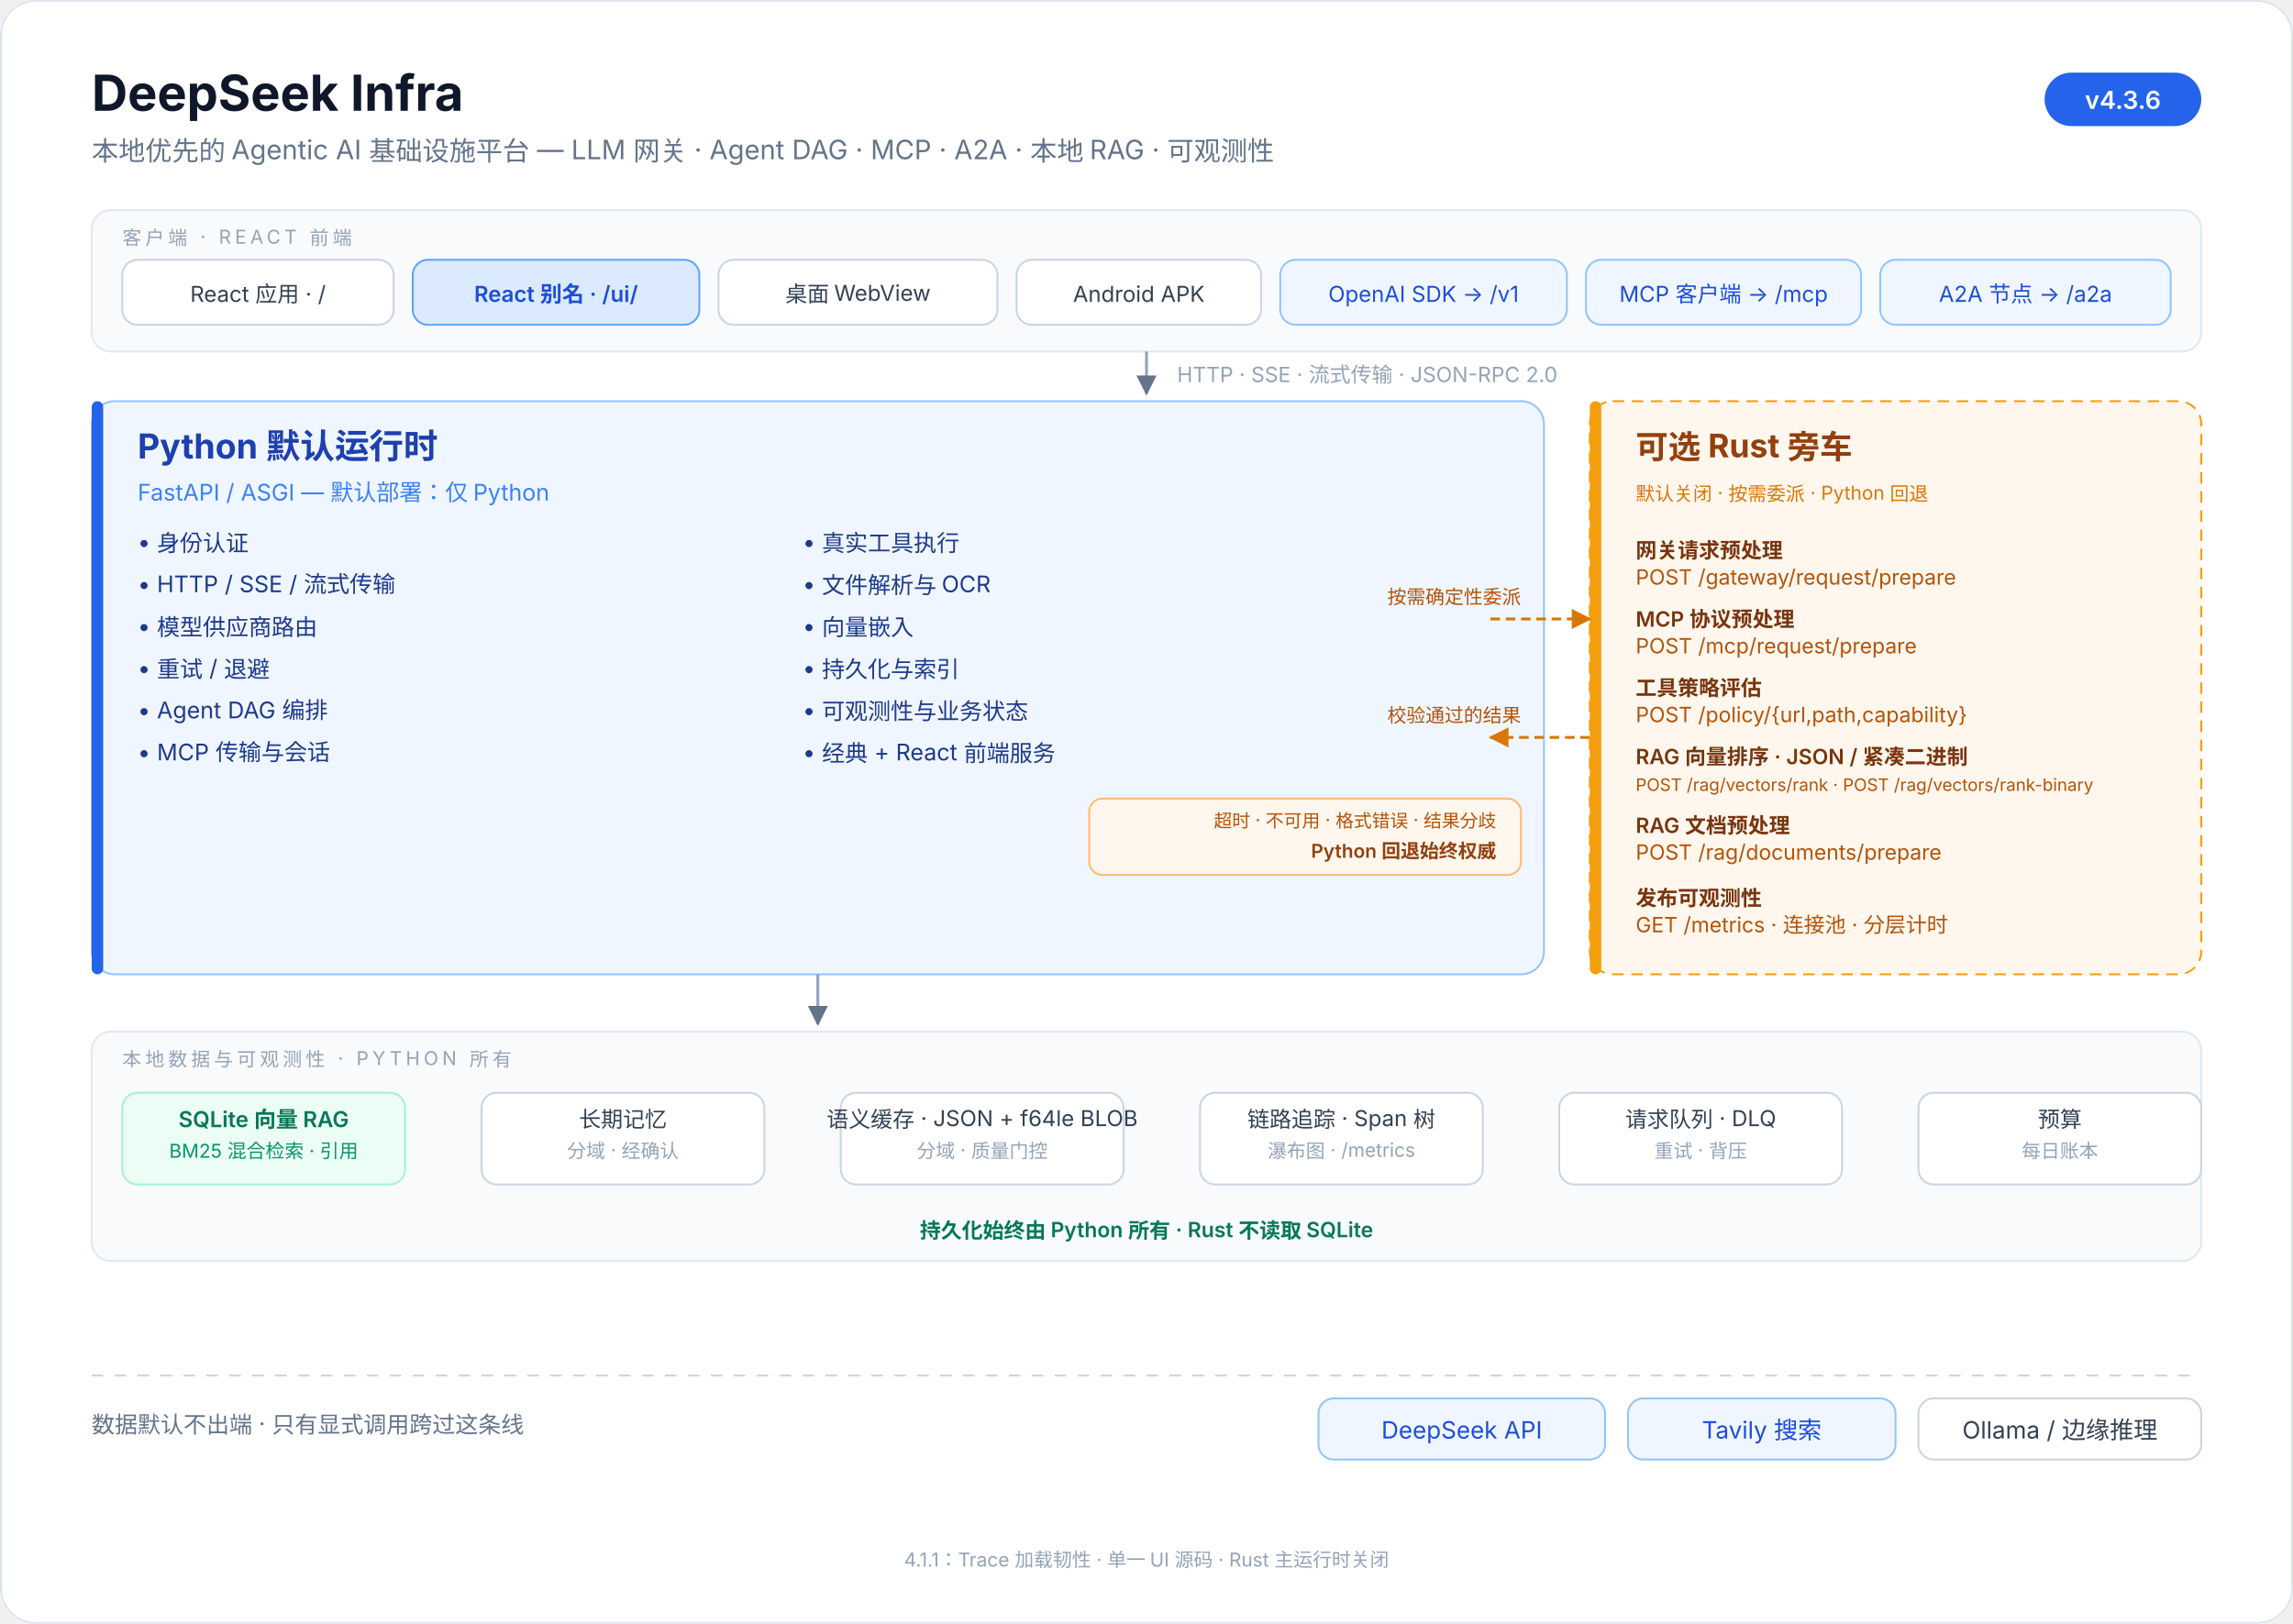
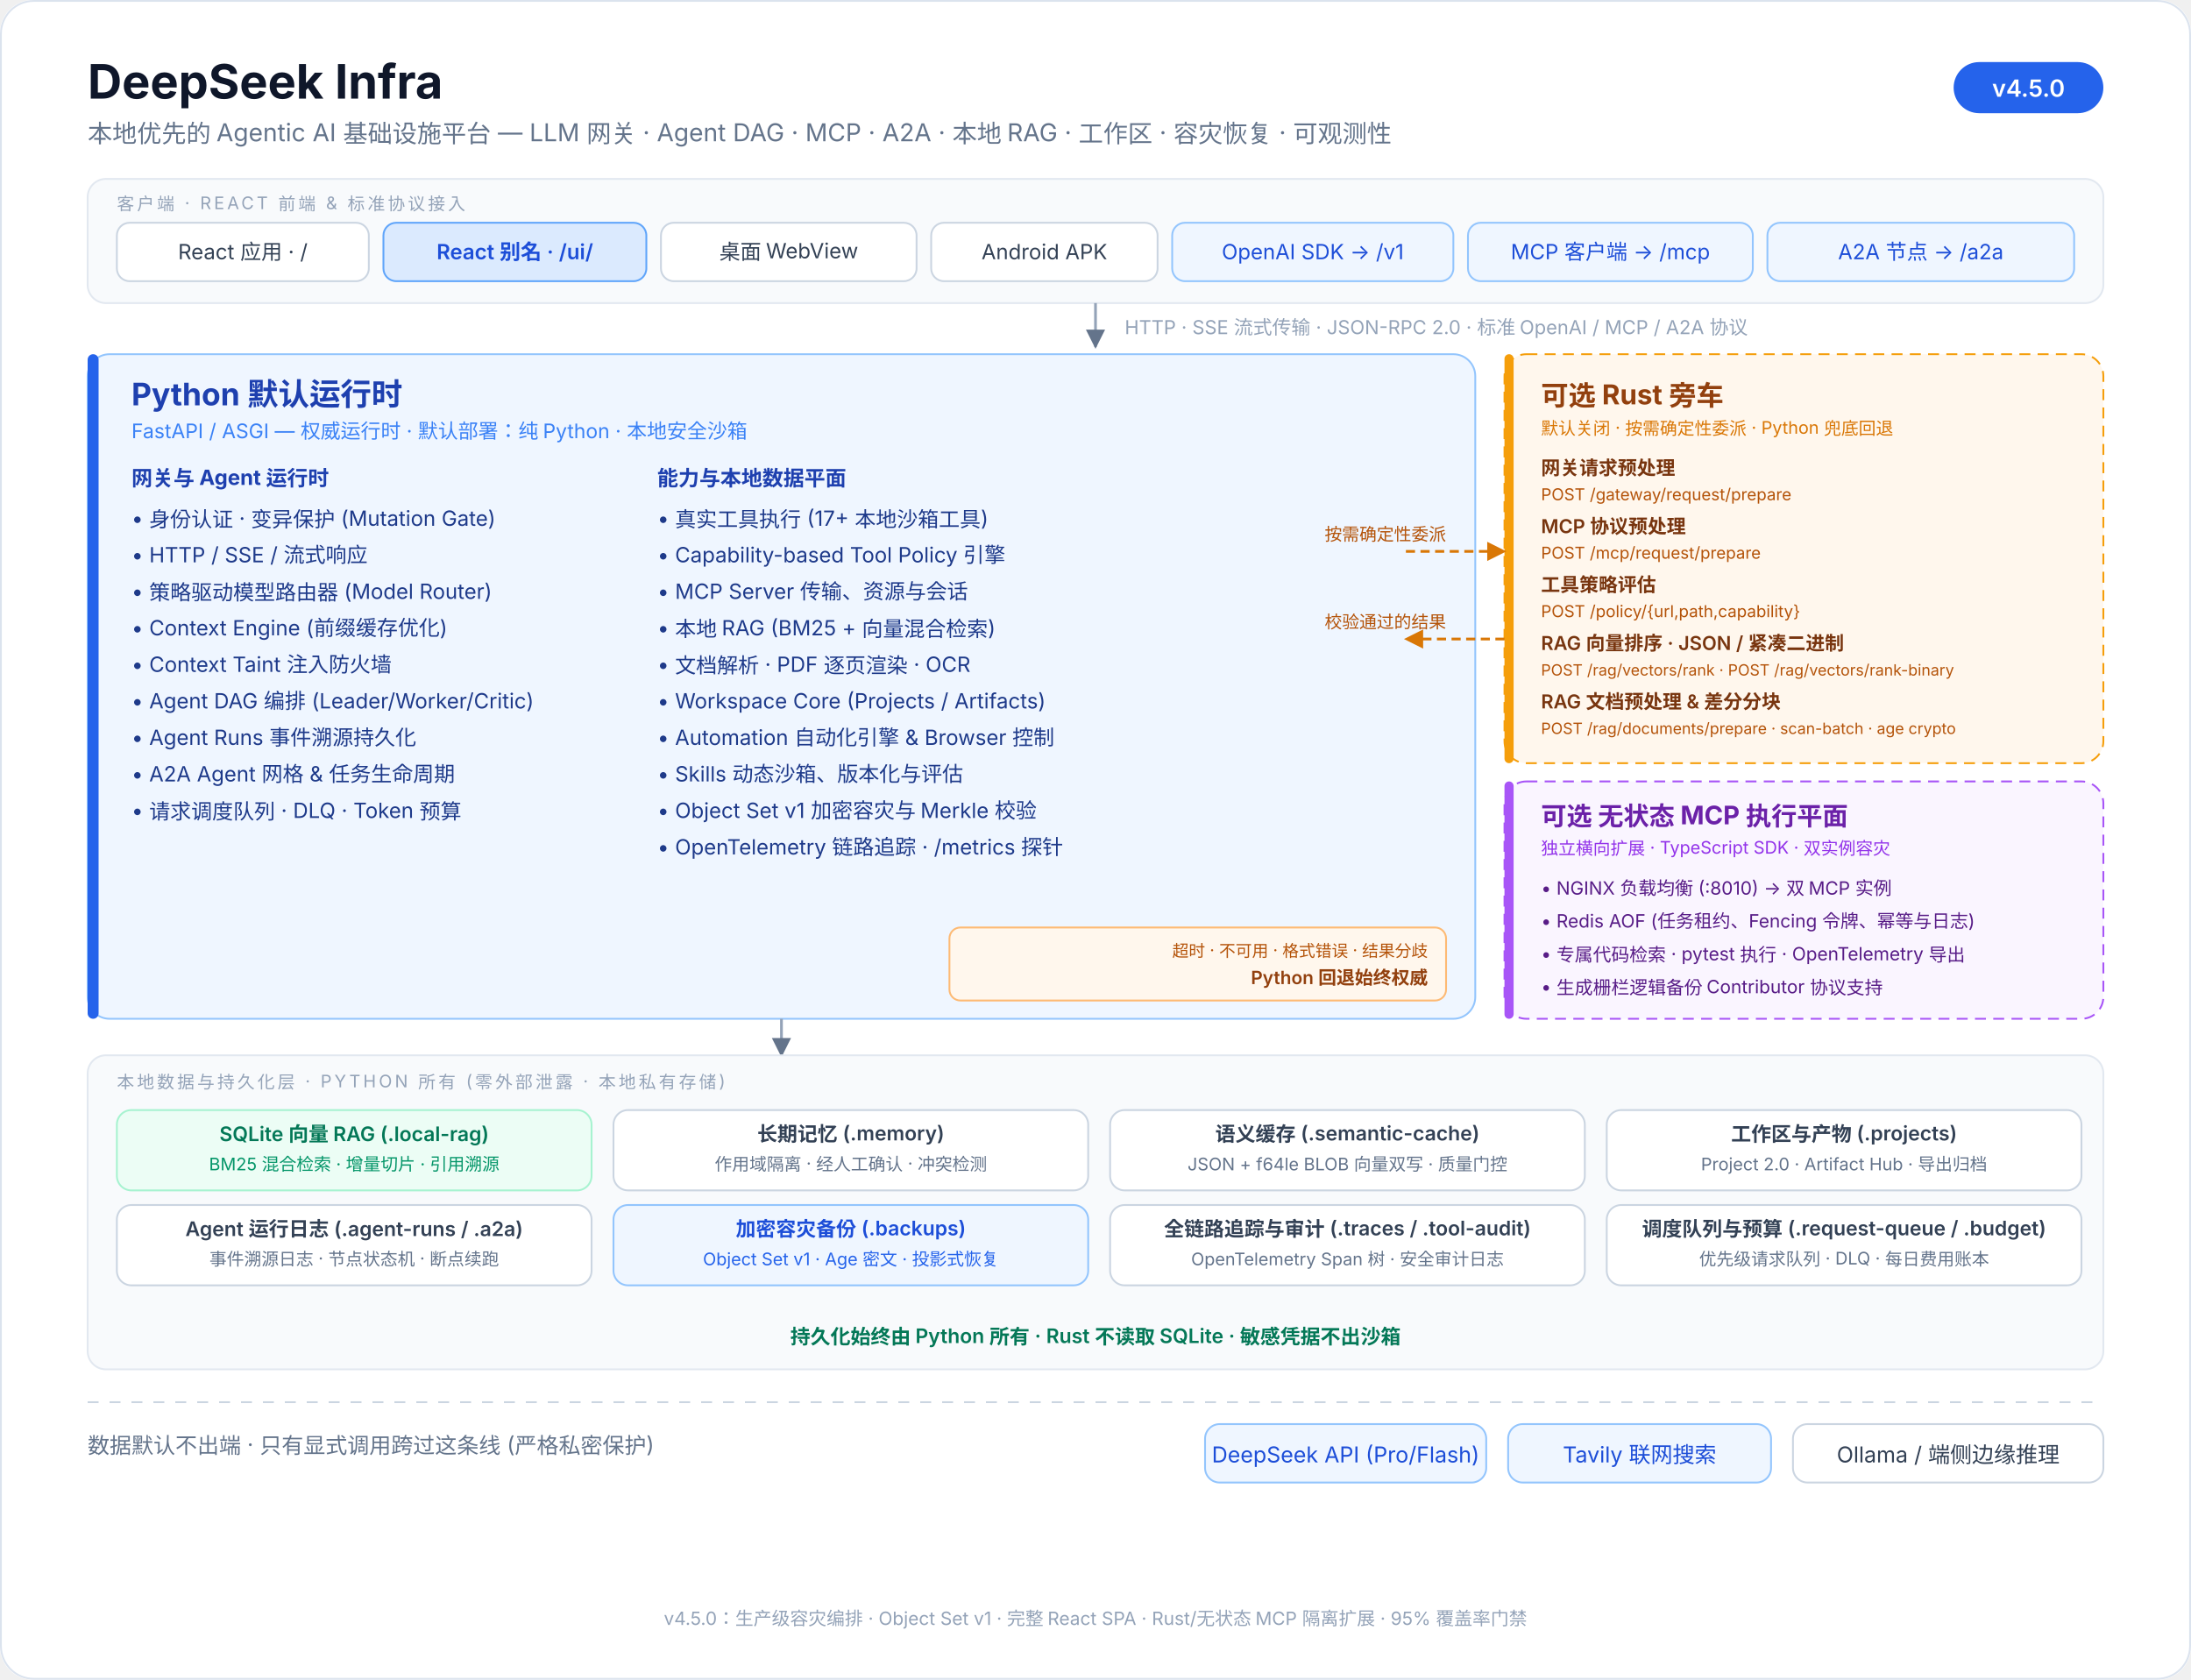
- <svg xmlns="http://www.w3.org/2000/svg" viewBox="0 0 1200 850" font-family="ui-sans-serif, system-ui, -apple-system, 'Segoe UI', 'PingFang SC', 'Microsoft YaHei', sans-serif">
+ <svg xmlns="http://www.w3.org/2000/svg" viewBox="0 0 1200 920" font-family="ui-sans-serif, system-ui, -apple-system, 'Segoe UI', 'PingFang SC', 'Microsoft YaHei', sans-serif">
  <defs>
    <marker id="arrow" viewBox="0 0 10 10" refX="9" refY="5" markerWidth="7" markerHeight="7" orient="auto-start-reverse">
      <path d="M 0 0 L 10 5 L 0 10 z" fill="#64748b" />
    </marker>
    <marker id="rust-arrow" viewBox="0 0 10 10" refX="9" refY="5" markerWidth="7" markerHeight="7" orient="auto-start-reverse">
      <path d="M 0 0 L 10 5 L 0 10 z" fill="#d97706" />
    </marker>
  </defs>
-   <rect x="0" y="0" width="1200" height="850" rx="18" fill="#ffffff" />
-   <rect x="0.5" y="0.5" width="1199" height="849" rx="18" fill="none" stroke="#dbe3ee" />
-   <text x="48" y="58" font-size="26" font-weight="700" fill="#0f172a">DeepSeek Infra</text>
-   <text x="48" y="84" font-size="14" fill="#64748b">本地优先的 Agentic AI 基础设施平台 — LLM 网关 · Agent DAG · MCP · A2A · 本地 RAG · 可观测性</text>
-   <rect x="1070" y="38" width="82" height="28" rx="14" fill="#2563eb" />
-   <text x="1111" y="57" font-size="13" font-weight="600" fill="#ffffff" text-anchor="middle">v4.3.6</text>
-   <rect x="48" y="110" width="1104" height="74" rx="10" fill="#f8fafc" stroke="#e2e8f0" />
-   <text x="64" y="128" font-size="10" letter-spacing="2" fill="#94a3b8">客户端 · REACT 前端</text>
+   <rect x="0" y="0" width="1200" height="920" rx="18" fill="#ffffff" />
+   <rect x="0.5" y="0.5" width="1199" height="919" rx="18" fill="none" stroke="#dbe3ee" />
+   <text x="48" y="54" font-size="26" font-weight="700" fill="#0f172a">DeepSeek Infra</text>
+   <text x="48" y="78" font-size="13.5" fill="#64748b">本地优先的 Agentic AI 基础设施平台 — LLM 网关 · Agent DAG · MCP · A2A · 本地 RAG · 工作区 · 容灾恢复 · 可观测性</text>
+   <rect x="1070" y="34" width="82" height="28" rx="14" fill="#2563eb" />
+   <text x="1111" y="53" font-size="13" font-weight="600" fill="#ffffff" text-anchor="middle">v4.5.0</text>
+   <rect x="48" y="98" width="1104" height="68" rx="10" fill="#f8fafc" stroke="#e2e8f0" />
+   <text x="64" y="115" font-size="9.5" letter-spacing="1.5" fill="#94a3b8">客户端 · REACT 前端 &amp; 标准协议接入</text>
  <g font-size="11.5" fill="#334155" text-anchor="middle">
-     <rect x="64" y="136" width="142" height="34" rx="8" fill="#ffffff" stroke="#cbd5e1" />
-     <text x="135" y="158">React 应用 · /</text>
-     <rect x="216" y="136" width="150" height="34" rx="8" fill="#dbeafe" stroke="#60a5fa" />
-     <text x="291" y="158" fill="#1d4ed8" font-weight="600">React 别名 · /ui/</text>
-     <rect x="376" y="136" width="146" height="34" rx="8" fill="#ffffff" stroke="#cbd5e1" />
-     <text x="449" y="158">桌面 WebView</text>
-     <rect x="532" y="136" width="128" height="34" rx="8" fill="#ffffff" stroke="#cbd5e1" />
-     <text x="596" y="158">Android APK</text>
-     <rect x="670" y="136" width="150" height="34" rx="8" fill="#eff6ff" stroke="#93c5fd" />
-     <text x="745" y="158" fill="#1d4ed8">OpenAI SDK → /v1</text>
-     <rect x="830" y="136" width="144" height="34" rx="8" fill="#eff6ff" stroke="#93c5fd" />
-     <text x="902" y="158" fill="#1d4ed8">MCP 客户端 → /mcp</text>
-     <rect x="984" y="136" width="152" height="34" rx="8" fill="#eff6ff" stroke="#93c5fd" />
-     <text x="1060" y="158" fill="#1d4ed8">A2A 节点 → /a2a</text>
+     <rect x="64" y="122" width="138" height="32" rx="7" fill="#ffffff" stroke="#cbd5e1" />
+     <text x="133" y="142">React 应用 · /</text>
+     <rect x="210" y="122" width="144" height="32" rx="7" fill="#dbeafe" stroke="#60a5fa" />
+     <text x="282" y="142" fill="#1d4ed8" font-weight="600">React 别名 · /ui/</text>
+     <rect x="362" y="122" width="140" height="32" rx="7" fill="#ffffff" stroke="#cbd5e1" />
+     <text x="432" y="142">桌面 WebView</text>
+     <rect x="510" y="122" width="124" height="32" rx="7" fill="#ffffff" stroke="#cbd5e1" />
+     <text x="572" y="142">Android APK</text>
+     <rect x="642" y="122" width="154" height="32" rx="7" fill="#eff6ff" stroke="#93c5fd" />
+     <text x="719" y="142" fill="#1d4ed8">OpenAI SDK → /v1</text>
+     <rect x="804" y="122" width="156" height="32" rx="7" fill="#eff6ff" stroke="#93c5fd" />
+     <text x="882" y="142" fill="#1d4ed8">MCP 客户端 → /mcp</text>
+     <rect x="968" y="122" width="168" height="32" rx="7" fill="#eff6ff" stroke="#93c5fd" />
+     <text x="1052" y="142" fill="#1d4ed8">A2A 节点 → /a2a</text>
  </g>
-   <line x1="600" y1="184" x2="600" y2="206" stroke="#94a3b8" stroke-width="1.5" marker-end="url(#arrow)" />
-   <text x="616" y="200" font-size="11" fill="#94a3b8">HTTP · SSE · 流式传输 · JSON-RPC 2.0</text>
-   <rect x="48" y="210" width="760" height="300" rx="12" fill="#eff6ff" stroke="#93c5fd" />
-   <rect x="48" y="210" width="6" height="300" rx="3" fill="#2563eb" />
-   <text x="72" y="240" font-size="18" font-weight="700" fill="#1e40af">Python 默认运行时</text>
-   <text x="72" y="262" font-size="12" fill="#3b82f6">FastAPI / ASGI — 默认部署：仅 Python</text>
-   <g font-size="12" fill="#1e3a8a">
-     <text x="72" y="288">• 身份认证</text>
-     <text x="72" y="310">• HTTP / SSE / 流式传输</text>
-     <text x="72" y="332">• 模型供应商路由</text>
-     <text x="72" y="354">• 重试 / 退避</text>
-     <text x="72" y="376">• Agent DAG 编排</text>
-     <text x="72" y="398">• MCP 传输与会话</text>
-     <text x="420" y="288">• 真实工具执行</text>
-     <text x="420" y="310">• 文件解析与 OCR</text>
-     <text x="420" y="332">• 向量嵌入</text>
-     <text x="420" y="354">• 持久化与索引</text>
-     <text x="420" y="376">• 可观测性与业务状态</text>
-     <text x="420" y="398">• 经典 + React 前端服务</text>
+   <line x1="600" y1="166" x2="600" y2="190" stroke="#94a3b8" stroke-width="1.5" marker-end="url(#arrow)" />
+   <text x="616" y="183" font-size="10.5" fill="#94a3b8">HTTP · SSE 流式传输 · JSON-RPC 2.0 · 标准 OpenAI / MCP / A2A 协议</text>
+   <rect x="48" y="194" width="760" height="364" rx="12" fill="#eff6ff" stroke="#93c5fd" />
+   <rect x="48" y="194" width="6" height="364" rx="3" fill="#2563eb" />
+   <text x="72" y="222" font-size="17" font-weight="700" fill="#1e40af">Python 默认运行时</text>
+   <text x="72" y="240" font-size="11" fill="#3b82f6">FastAPI / ASGI — 权威运行时 · 默认部署：纯 Python · 本地安全沙箱</text>
+   <g font-size="11.5" fill="#1e3a8a">
+     <text x="72" y="266" font-weight="700" fill="#1e40af">网关与 Agent 运行时</text>
+     <text x="72" y="288">• 身份认证 · 变异保护 (Mutation Gate)</text>
+     <text x="72" y="308">• HTTP / SSE / 流式响应</text>
+     <text x="72" y="328">• 策略驱动模型路由器 (Model Router)</text>
+     <text x="72" y="348">• Context Engine (前缀缓存优化)</text>
+     <text x="72" y="368">• Context Taint 注入防火墙</text>
+     <text x="72" y="388">• Agent DAG 编排 (Leader/Worker/Critic)</text>
+     <text x="72" y="408">• Agent Runs 事件溯源持久化</text>
+     <text x="72" y="428">• A2A Agent 网格 &amp; 任务生命周期</text>
+     <text x="72" y="448">• 请求调度队列 · DLQ · Token 预算</text>
+     <text x="360" y="266" font-weight="700" fill="#1e40af">能力与本地数据平面</text>
+     <text x="360" y="288">• 真实工具执行 (17+ 本地沙箱工具)</text>
+     <text x="360" y="308">• Capability-based Tool Policy 引擎</text>
+     <text x="360" y="328">• MCP Server 传输、资源与会话</text>
+     <text x="360" y="348">• 本地 RAG (BM25 + 向量混合检索)</text>
+     <text x="360" y="368">• 文档解析 · PDF 逐页渲染 · OCR</text>
+     <text x="360" y="388">• Workspace Core (Projects / Artifacts)</text>
+     <text x="360" y="408">• Automation 自动化引擎 &amp; Browser 控制</text>
+     <text x="360" y="428">• Skills 动态沙箱、版本化与评估</text>
+     <text x="360" y="448">• Object Set v1 加密容灾与 Merkle 校验</text>
+     <text x="360" y="468">• OpenTelemetry 链路追踪 · /metrics 探针</text>
  </g>
-   <rect x="832" y="210" width="320" height="300" rx="12" fill="#fff7ed" stroke="#f59e0b" stroke-dasharray="6 4" />
-   <rect x="832" y="210" width="6" height="300" rx="3" fill="#f59e0b" />
-   <text x="856" y="240" font-size="17" font-weight="700" fill="#92400e">可选 Rust 旁车</text>
-   <text x="856" y="262" font-size="10" fill="#d97706">默认关闭 · 按需委派 · Python 回退</text>
-   <g font-size="11" fill="#78350f">
-     <text x="856" y="292" font-weight="600">网关请求预处理</text>
-     <text x="856" y="306" fill="#b45309">POST /gateway/request/prepare</text>
-     <text x="856" y="328" font-weight="600">MCP 协议预处理</text>
-     <text x="856" y="342" fill="#b45309">POST /mcp/request/prepare</text>
-     <text x="856" y="364" font-weight="600">工具策略评估</text>
-     <text x="856" y="378" fill="#b45309">POST /policy/{url,path,capability}</text>
-     <text x="856" y="400" font-weight="600">RAG 向量排序 · JSON / 紧凑二进制</text>
-     <text x="856" y="414" font-size="9" fill="#b45309">POST /rag/vectors/rank · POST /rag/vectors/rank-binary</text>
-     <text x="856" y="436" font-weight="600">RAG 文档预处理</text>
-     <text x="856" y="450" fill="#b45309">POST /rag/documents/prepare</text>
-     <text x="856" y="474" font-weight="600">发布可观测性</text>
-     <text x="856" y="488" fill="#b45309">GET /metrics · 连接池 · 分层计时</text>
+   <rect x="824" y="194" width="328" height="224" rx="12" fill="#fff7ed" stroke="#f59e0b" stroke-dasharray="6 4" />
+   <rect x="824" y="194" width="5" height="224" rx="2.5" fill="#f59e0b" />
+   <text x="844" y="222" font-size="15" font-weight="700" fill="#92400e">可选 Rust 旁车</text>
+   <text x="844" y="238" font-size="9.5" fill="#d97706">默认关闭 · 按需确定性委派 · Python 兜底回退</text>
+   <g font-size="10.5" fill="#78350f">
+     <text x="844" y="260" font-weight="600">网关请求预处理</text>
+     <text x="844" y="274" font-size="9" fill="#b45309">POST /gateway/request/prepare</text>
+     <text x="844" y="292" font-weight="600">MCP 协议预处理</text>
+     <text x="844" y="306" font-size="9" fill="#b45309">POST /mcp/request/prepare</text>
+     <text x="844" y="324" font-weight="600">工具策略评估</text>
+     <text x="844" y="338" font-size="9" fill="#b45309">POST /policy/{url,path,capability}</text>
+     <text x="844" y="356" font-weight="600">RAG 向量排序 · JSON / 紧凑二进制</text>
+     <text x="844" y="370" font-size="8.5" fill="#b45309">POST /rag/vectors/rank · POST /rag/vectors/rank-binary</text>
+     <text x="844" y="388" font-weight="600">RAG 文档预处理 &amp; 差分分块</text>
+     <text x="844" y="402" font-size="8.5" fill="#b45309">POST /rag/documents/prepare · scan-batch · age crypto</text>
  </g>
-   <text x="796" y="316" font-size="10" fill="#b45309" text-anchor="end">按需确定性委派</text>
-   <line x1="780" y1="324" x2="832" y2="324" stroke="#d97706" stroke-width="1.5" stroke-dasharray="5 3" marker-end="url(#rust-arrow)" />
-   <line x1="832" y1="386" x2="780" y2="386" stroke="#d97706" stroke-width="1.5" stroke-dasharray="5 3" marker-end="url(#rust-arrow)" />
-   <text x="796" y="378" font-size="10" fill="#b45309" text-anchor="end">校验通过的结果</text>
-   <rect x="570" y="418" width="226" height="40" rx="7" fill="#fff7ed" stroke="#fdba74" />
-   <text x="783" y="433" font-size="9.5" fill="#b45309" text-anchor="end">超时 · 不可用 · 格式错误 · 结果分歧</text>
-   <text x="783" y="449" font-size="10" fill="#92400e" text-anchor="end" font-weight="600">Python 回退始终权威</text>
-   <line x1="428" y1="510" x2="428" y2="536" stroke="#94a3b8" stroke-width="1.5" marker-end="url(#arrow)" />
-   <rect x="48" y="540" width="1104" height="120" rx="10" fill="#f8fafc" stroke="#e2e8f0" />
-   <text x="64" y="558" font-size="10" letter-spacing="2" fill="#94a3b8">本地数据与可观测性 · PYTHON 所有</text>
-   <g font-size="11.5" fill="#334155" text-anchor="middle">
-     <rect x="64" y="572" width="148" height="48" rx="8" fill="#ecfdf5" stroke="#a7f3d0" />
-     <text x="138" y="590" fill="#047857" font-weight="600">SQLite 向量 RAG</text>
-     <text x="138" y="606" font-size="10" fill="#059669">BM25 混合检索 · 引用</text>
-     <rect x="252" y="572" width="148" height="48" rx="8" fill="#ffffff" stroke="#cbd5e1" />
-     <text x="326" y="590">长期记忆</text>
-     <text x="326" y="606" font-size="10" fill="#94a3b8">分域 · 经确认</text>
-     <rect x="440" y="572" width="148" height="48" rx="8" fill="#ffffff" stroke="#cbd5e1" />
-     <text x="514" y="590">语义缓存 · JSON + f64le BLOB</text>
-     <text x="514" y="606" font-size="10" fill="#94a3b8">分域 · 质量门控</text>
-     <rect x="628" y="572" width="148" height="48" rx="8" fill="#ffffff" stroke="#cbd5e1" />
-     <text x="702" y="590">链路追踪 · Span 树</text>
-     <text x="702" y="606" font-size="10" fill="#94a3b8">瀑布图 · /metrics</text>
-     <rect x="816" y="572" width="148" height="48" rx="8" fill="#ffffff" stroke="#cbd5e1" />
-     <text x="890" y="590">请求队列 · DLQ</text>
-     <text x="890" y="606" font-size="10" fill="#94a3b8">重试 · 背压</text>
-     <rect x="1004" y="572" width="148" height="48" rx="8" fill="#ffffff" stroke="#cbd5e1" />
-     <text x="1078" y="590">预算</text>
-     <text x="1078" y="606" font-size="10" fill="#94a3b8">每日账本</text>
+   <rect x="824" y="428" width="328" height="130" rx="12" fill="#faf5ff" stroke="#a855f7" stroke-dasharray="6 4" />
+   <rect x="824" y="428" width="5" height="130" rx="2.5" fill="#a855f7" />
+   <text x="844" y="452" font-size="14" font-weight="700" fill="#6b21a8">可选 无状态 MCP 执行平面</text>
+   <text x="844" y="468" font-size="9.5" fill="#9333ea">独立横向扩展 · TypeScript SDK · 双实例容灾</text>
+   <g font-size="10" fill="#581c87">
+     <text x="844" y="490">• NGINX 负载均衡 (:8010) → 双 MCP 实例</text>
+     <text x="844" y="508">• Redis AOF (任务租约、Fencing 令牌、幂等与日志)</text>
+     <text x="844" y="526">• 专属代码检索 · pytest 执行 · OpenTelemetry 导出</text>
+     <text x="844" y="544">• 生成栅栏逻辑备份 Contributor 协议支持</text>
  </g>
-   <text x="600" y="648" font-size="11" fill="#047857" text-anchor="middle" font-weight="600">持久化始终由 Python 所有 · Rust 不读取 SQLite</text>
-   <line x1="48" y1="720" x2="1152" y2="720" stroke="#cbd5e1" stroke-dasharray="6 6" />
-   <text x="48" y="750" font-size="12" fill="#64748b">数据默认不出端 · 只有显式调用跨过这条线</text>
-   <g font-size="12.5" text-anchor="middle">
-     <rect x="690" y="732" width="150" height="32" rx="8" fill="#eff6ff" stroke="#93c5fd" />
-     <text x="765" y="753" fill="#1d4ed8">DeepSeek API</text>
-     <rect x="852" y="732" width="140" height="32" rx="8" fill="#eff6ff" stroke="#93c5fd" />
-     <text x="922" y="753" fill="#1d4ed8">Tavily 搜索</text>
-     <rect x="1004" y="732" width="148" height="32" rx="8" fill="#ffffff" stroke="#cbd5e1" />
-     <text x="1078" y="753" fill="#334155">Ollama / 边缘推理</text>
+   <text x="792" y="296" font-size="9.5" fill="#b45309" text-anchor="end">按需确定性委派</text>
+   <line x1="770" y1="302" x2="824" y2="302" stroke="#d97706" stroke-width="1.5" stroke-dasharray="5 3" marker-end="url(#rust-arrow)" />
+   <line x1="824" y1="350" x2="770" y2="350" stroke="#d97706" stroke-width="1.5" stroke-dasharray="5 3" marker-end="url(#rust-arrow)" />
+   <text x="792" y="344" font-size="9.5" fill="#b45309" text-anchor="end">校验通过的结果</text>
+   <rect x="520" y="508" width="272" height="40" rx="6" fill="#fff7ed" stroke="#fdba74" />
+   <text x="782" y="524" font-size="9" fill="#b45309" text-anchor="end">超时 · 不可用 · 格式错误 · 结果分歧</text>
+   <text x="782" y="539" font-size="10" fill="#92400e" text-anchor="end" font-weight="600">Python 回退始终权威</text>
+   <line x1="428" y1="558" x2="428" y2="578" stroke="#94a3b8" stroke-width="1.5" marker-end="url(#arrow)" />
+   <rect x="48" y="578" width="1104" height="172" rx="10" fill="#f8fafc" stroke="#e2e8f0" />
+   <text x="64" y="596" font-size="9.5" letter-spacing="1.5" fill="#94a3b8">本地数据与持久化层 · PYTHON 所有 (零外部泄露 · 本地私有存储)</text>
+   <g font-size="11" fill="#334155" text-anchor="middle">
+     <rect x="64" y="608" width="260" height="44" rx="8" fill="#ecfdf5" stroke="#a7f3d0" />
+     <text x="194" y="625" fill="#047857" font-weight="600">SQLite 向量 RAG (.local-rag)</text>
+     <text x="194" y="641" font-size="9.5" fill="#059669">BM25 混合检索 · 增量切片 · 引用溯源</text>
+     <rect x="336" y="608" width="260" height="44" rx="8" fill="#ffffff" stroke="#cbd5e1" />
+     <text x="466" y="625" font-weight="600">长期记忆 (.memory)</text>
+     <text x="466" y="641" font-size="9.5" fill="#64748b">作用域隔离 · 经人工确认 · 冲突检测</text>
+     <rect x="608" y="608" width="260" height="44" rx="8" fill="#ffffff" stroke="#cbd5e1" />
+     <text x="738" y="625" font-weight="600">语义缓存 (.semantic-cache)</text>
+     <text x="738" y="641" font-size="9.5" fill="#64748b">JSON + f64le BLOB 向量双写 · 质量门控</text>
+     <rect x="880" y="608" width="260" height="44" rx="8" fill="#ffffff" stroke="#cbd5e1" />
+     <text x="1010" y="625" font-weight="600">工作区与产物 (.projects)</text>
+     <text x="1010" y="641" font-size="9.5" fill="#64748b">Project 2.0 · Artifact Hub · 导出归档</text>
+     <rect x="64" y="660" width="260" height="44" rx="8" fill="#ffffff" stroke="#cbd5e1" />
+     <text x="194" y="677" font-weight="600">Agent 运行日志 (.agent-runs / .a2a)</text>
+     <text x="194" y="693" font-size="9.5" fill="#64748b">事件溯源日志 · 节点状态机 · 断点续跑</text>
+     <rect x="336" y="660" width="260" height="44" rx="8" fill="#eff6ff" stroke="#93c5fd" />
+     <text x="466" y="677" fill="#1d4ed8" font-weight="600">加密容灾备份 (.backups)</text>
+     <text x="466" y="693" font-size="9.5" fill="#2563eb">Object Set v1 · Age 密文 · 投影式恢复</text>
+     <rect x="608" y="660" width="260" height="44" rx="8" fill="#ffffff" stroke="#cbd5e1" />
+     <text x="738" y="677" font-weight="600">全链路追踪与审计 (.traces / .tool-audit)</text>
+     <text x="738" y="693" font-size="9.5" fill="#64748b">OpenTelemetry Span 树 · 安全审计日志</text>
+     <rect x="880" y="660" width="260" height="44" rx="8" fill="#ffffff" stroke="#cbd5e1" />
+     <text x="1010" y="677" font-weight="600">调度队列与预算 (.request-queue / .budget)</text>
+     <text x="1010" y="693" font-size="9.5" fill="#64748b">优先级请求队列 · DLQ · 每日费用账本</text>
  </g>
-   <text x="600" y="820" font-size="10" fill="#94a3b8" text-anchor="middle">4.1.1：Trace 加载韧性 · 单一 UI 源码 · Rust 主运行时关闭</text>
+   <text x="600" y="736" font-size="11" fill="#047857" text-anchor="middle" font-weight="600">持久化始终由 Python 所有 · Rust 不读取 SQLite · 敏感凭据不出沙箱</text>
+   <line x1="48" y1="768" x2="1152" y2="768" stroke="#cbd5e1" stroke-dasharray="6 6" />
+   <text x="48" y="796" font-size="12" fill="#64748b">数据默认不出端 · 只有显式调用跨过这条线 (严格私密保护)</text>
+   <g font-size="12" text-anchor="middle">
+     <rect x="660" y="780" width="154" height="32" rx="8" fill="#eff6ff" stroke="#93c5fd" />
+     <text x="737" y="801" fill="#1d4ed8">DeepSeek API (Pro/Flash)</text>
+     <rect x="826" y="780" width="144" height="32" rx="8" fill="#eff6ff" stroke="#93c5fd" />
+     <text x="898" y="801" fill="#1d4ed8">Tavily 联网搜索</text>
+     <rect x="982" y="780" width="170" height="32" rx="8" fill="#ffffff" stroke="#cbd5e1" />
+     <text x="1067" y="801" fill="#334155">Ollama / 端侧边缘推理</text>
+   </g>
+   <text x="600" y="890" font-size="10" fill="#94a3b8" text-anchor="middle">v4.5.0：生产级容灾编排 · Object Set v1 · 完整 React SPA · Rust/无状态 MCP 隔离扩展 · 95% 覆盖率门禁</text>
</svg>
